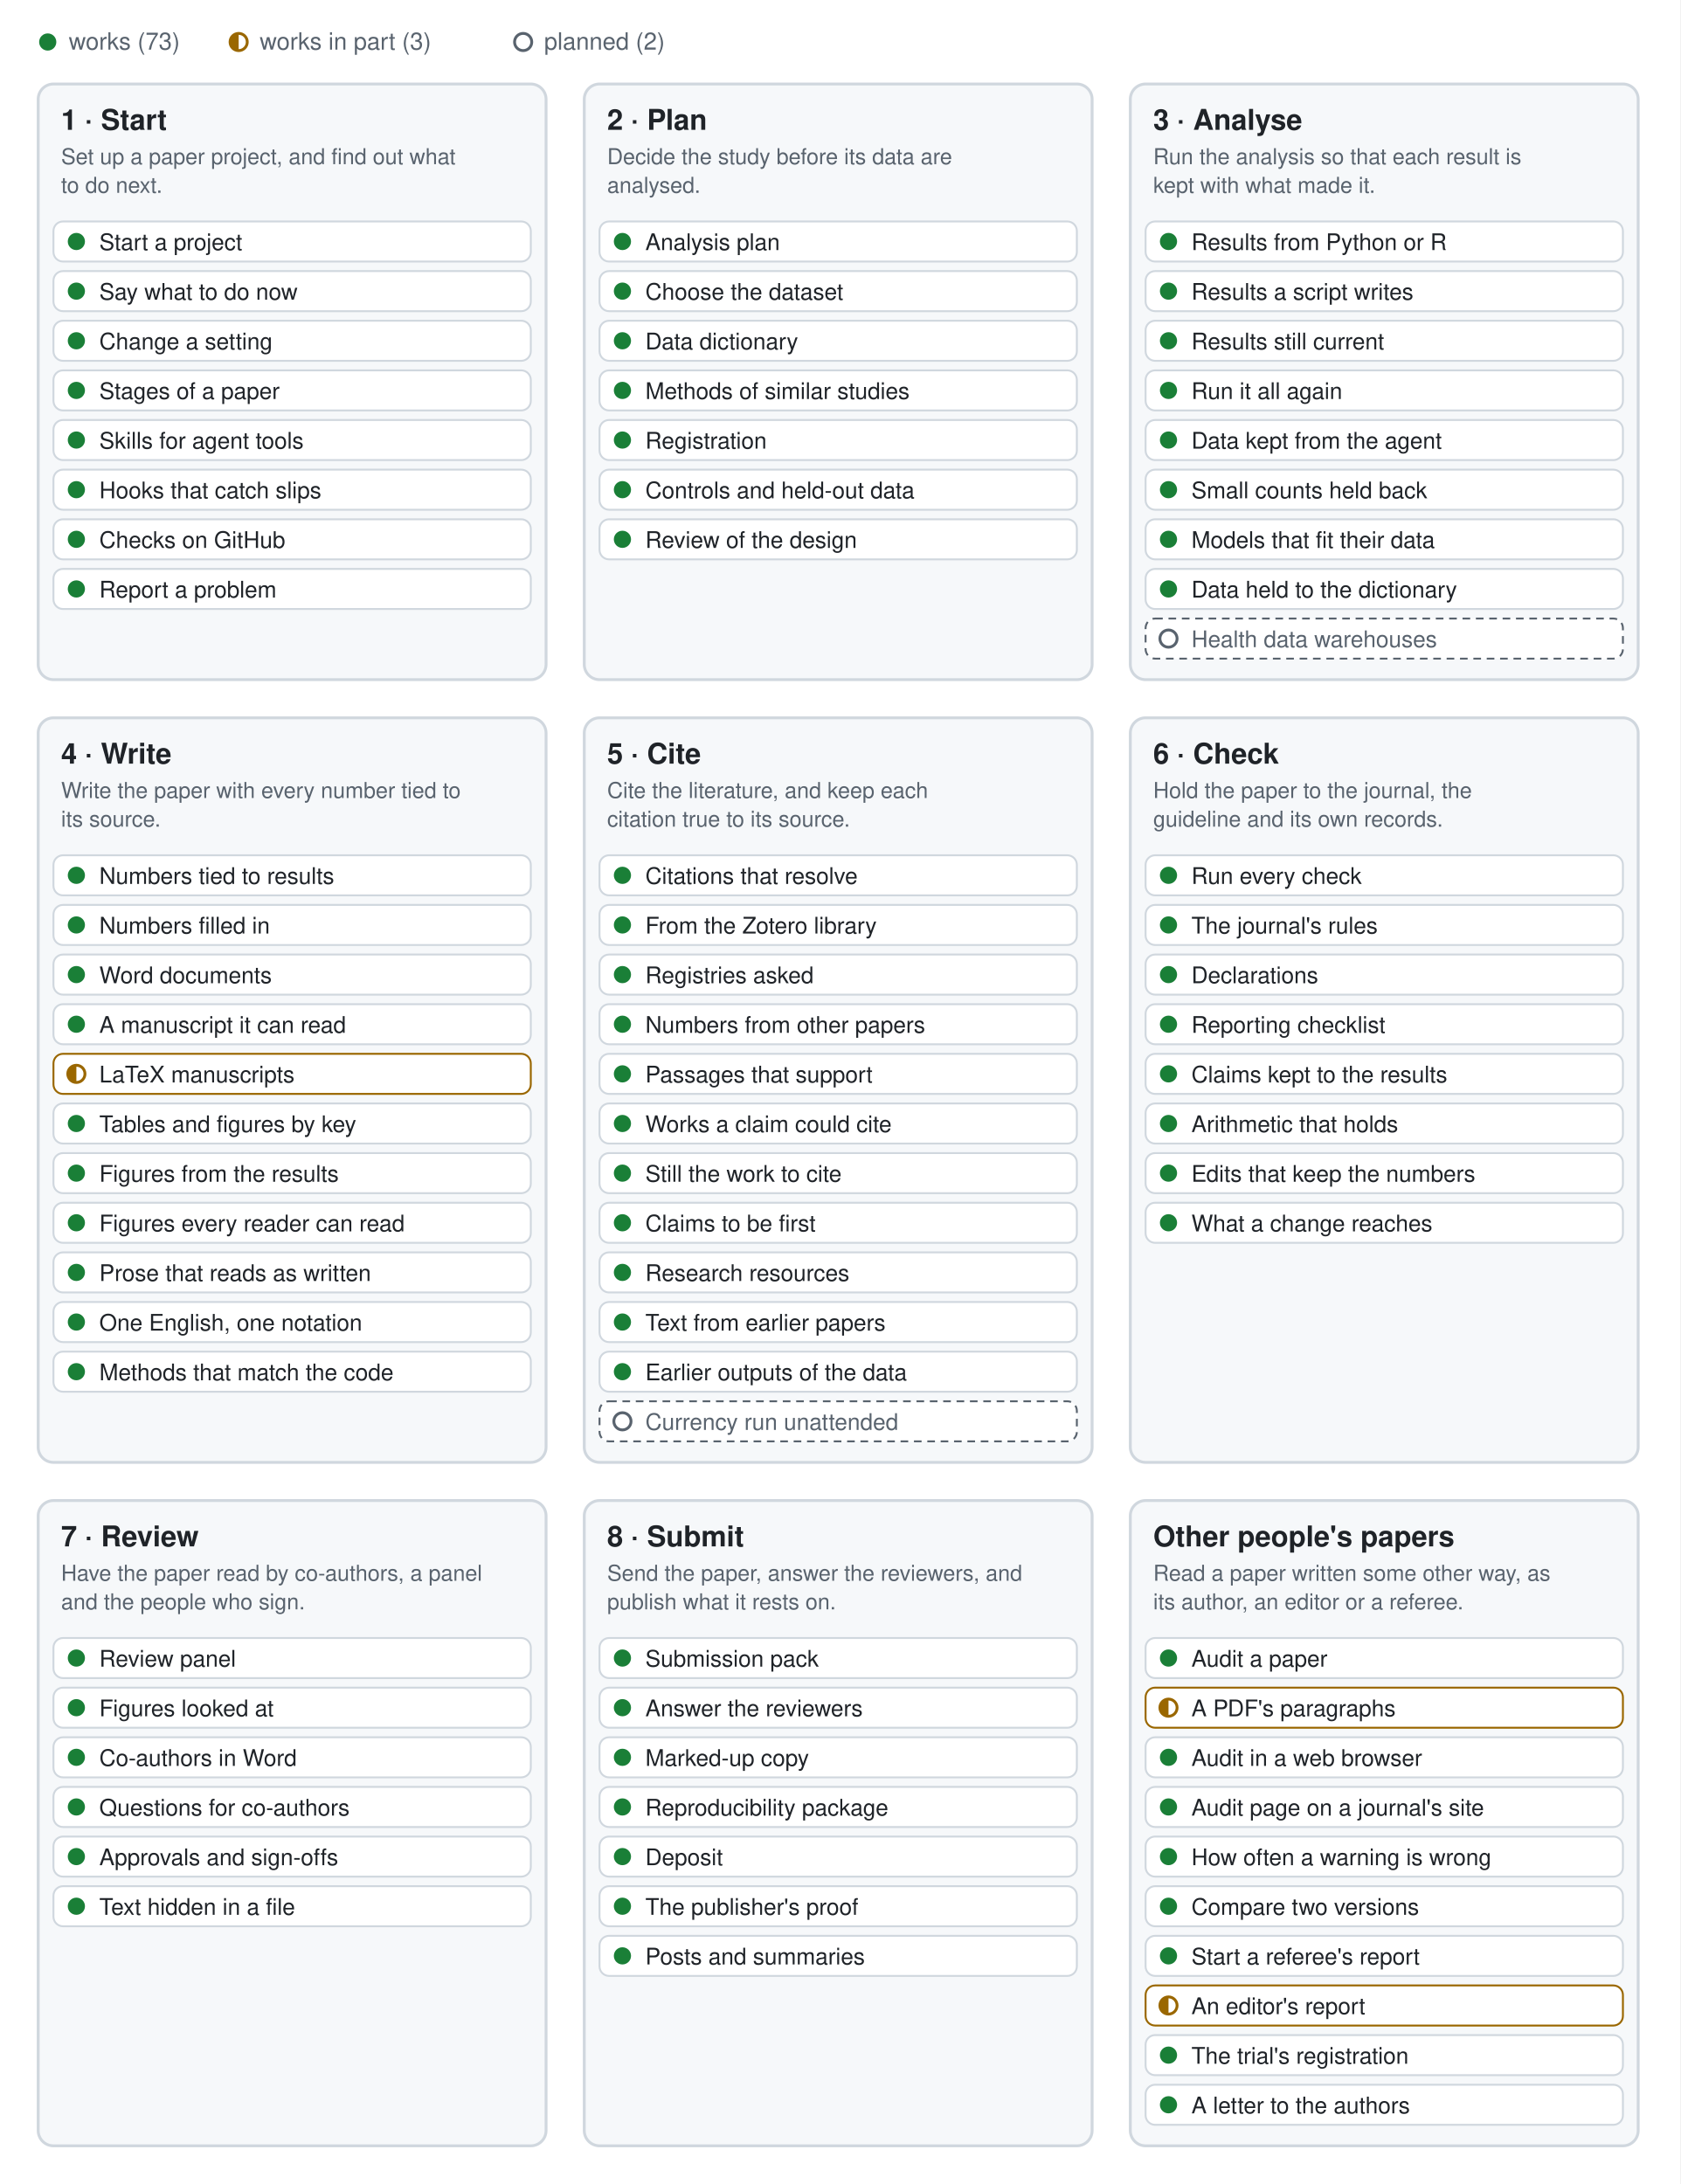
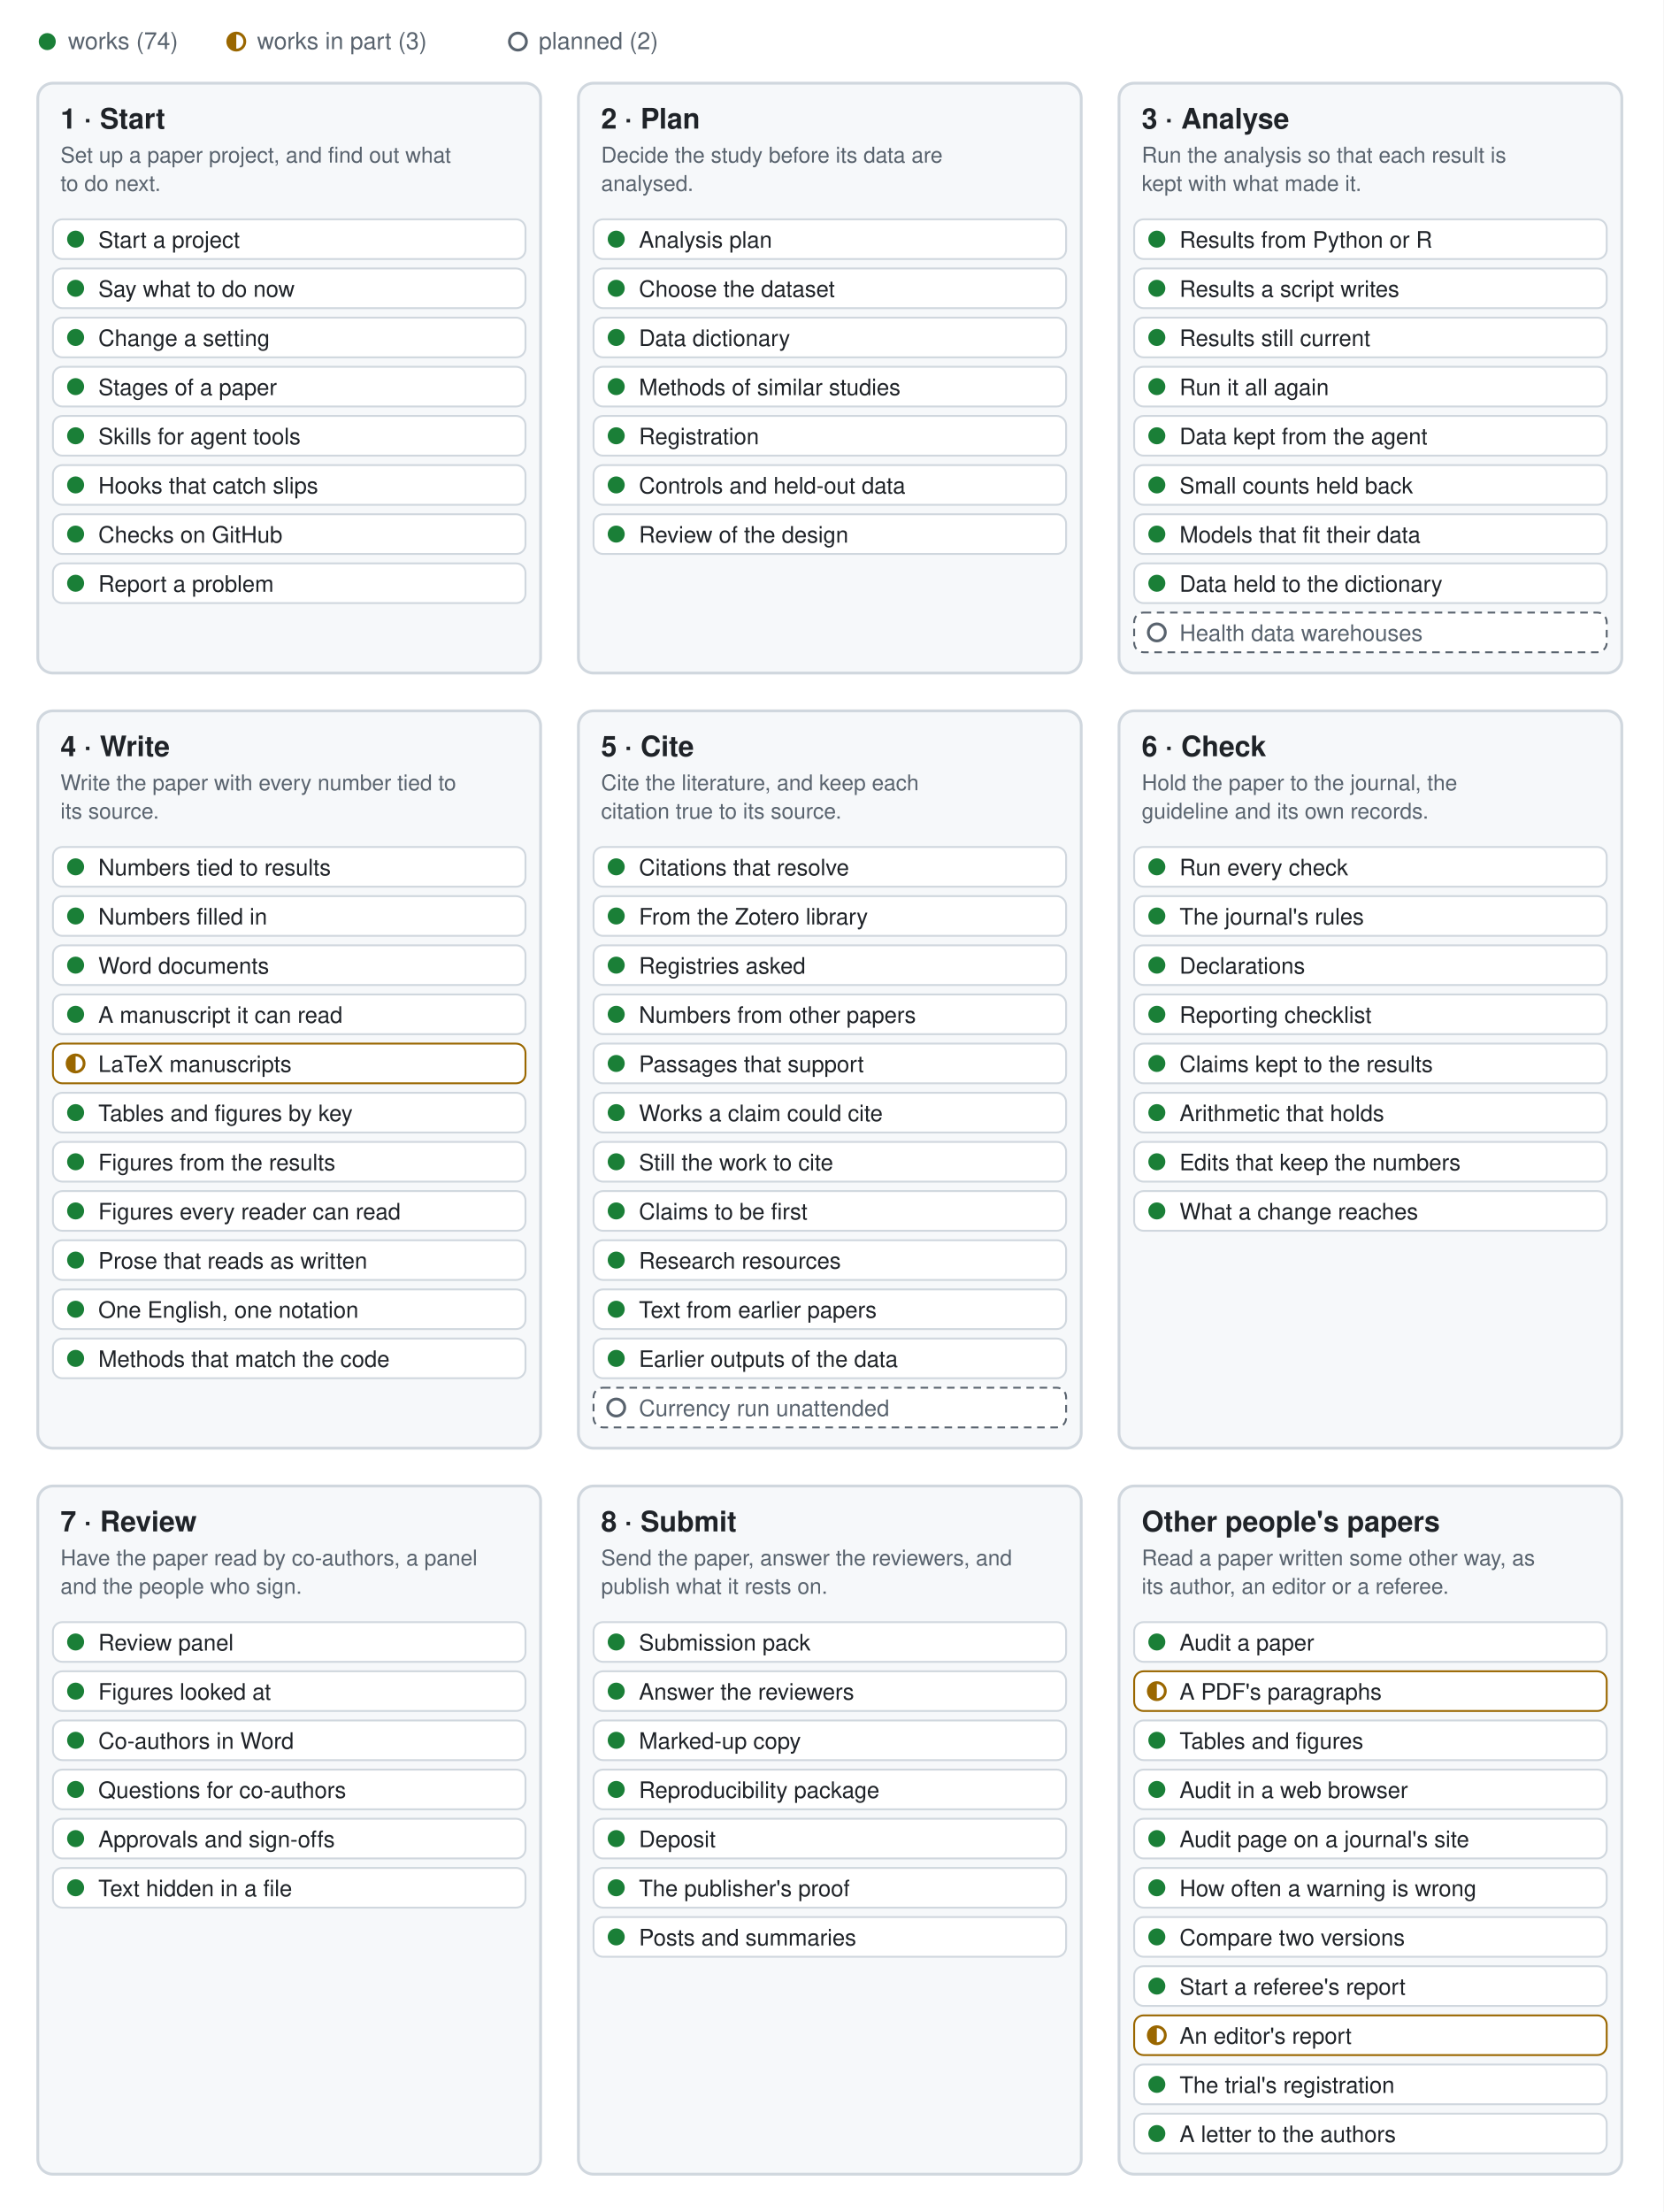
- <svg xmlns="http://www.w3.org/2000/svg" viewBox="0 0 880 1144" width="880" height="1144" role="img" font-family="-apple-system, 'Segoe UI', Helvetica, Arial, sans-serif">
-   <rect width="880" height="1144" fill="#ffffff" />
+ <svg xmlns="http://www.w3.org/2000/svg" viewBox="0 0 880 1170" width="880" height="1170" role="img" font-family="-apple-system, 'Segoe UI', Helvetica, Arial, sans-serif">
+   <rect width="880" height="1170" fill="#ffffff" />
  <circle cx="25" cy="22" r="4.5" fill="#1a7f37" />
-   <text x="36" y="26" font-size="12.5" fill="#59636e">works (73)</text>
+   <text x="36" y="26" font-size="12.5" fill="#59636e">works (74)</text>
  <circle cx="125" cy="22" r="4.5" fill="#ffffff" stroke="#9a6700" stroke-width="1.5" />
  <path d="M 125 17.5 A 4.5 4.5 0 0 0 125 26.5 Z" fill="#9a6700" />
  <text x="136" y="26" font-size="12.5" fill="#59636e">works in part (3)</text>
  <circle cx="274" cy="22" r="4.5" fill="#ffffff" stroke="#59636e" stroke-width="1.5" />
  <text x="285" y="26" font-size="12.5" fill="#59636e">planned (2)</text>
  <rect x="20" y="44" width="266" height="312" rx="8" fill="#f6f8fa" stroke="#d0d7de" stroke-width="1.5" />
  <text x="32" y="68" font-size="15" font-weight="600" fill="#1f2328">1 · Start</text>
  <text x="32" y="86" font-size="11.5" fill="#59636e">Set up a paper project, and find out what</text>
  <text x="32" y="101" font-size="11.5" fill="#59636e">to do next.</text>
  <rect x="28" y="116" width="250" height="21" rx="5" fill="#ffffff" stroke="#d0d7de" stroke-width="1" />
  <circle cx="40" cy="126.5" r="4.5" fill="#1a7f37" />
  <text x="52" y="131" font-size="12" fill="#1f2328">Start a project</text>
  <rect x="28" y="142" width="250" height="21" rx="5" fill="#ffffff" stroke="#d0d7de" stroke-width="1" />
  <circle cx="40" cy="152.5" r="4.5" fill="#1a7f37" />
  <text x="52" y="157" font-size="12" fill="#1f2328">Say what to do now</text>
  <rect x="28" y="168" width="250" height="21" rx="5" fill="#ffffff" stroke="#d0d7de" stroke-width="1" />
  <circle cx="40" cy="178.5" r="4.5" fill="#1a7f37" />
  <text x="52" y="183" font-size="12" fill="#1f2328">Change a setting</text>
  <rect x="28" y="194" width="250" height="21" rx="5" fill="#ffffff" stroke="#d0d7de" stroke-width="1" />
  <circle cx="40" cy="204.5" r="4.5" fill="#1a7f37" />
  <text x="52" y="209" font-size="12" fill="#1f2328">Stages of a paper</text>
  <rect x="28" y="220" width="250" height="21" rx="5" fill="#ffffff" stroke="#d0d7de" stroke-width="1" />
  <circle cx="40" cy="230.5" r="4.5" fill="#1a7f37" />
  <text x="52" y="235" font-size="12" fill="#1f2328">Skills for agent tools</text>
  <rect x="28" y="246" width="250" height="21" rx="5" fill="#ffffff" stroke="#d0d7de" stroke-width="1" />
  <circle cx="40" cy="256.5" r="4.5" fill="#1a7f37" />
  <text x="52" y="261" font-size="12" fill="#1f2328">Hooks that catch slips</text>
  <rect x="28" y="272" width="250" height="21" rx="5" fill="#ffffff" stroke="#d0d7de" stroke-width="1" />
  <circle cx="40" cy="282.5" r="4.5" fill="#1a7f37" />
  <text x="52" y="287" font-size="12" fill="#1f2328">Checks on GitHub</text>
  <rect x="28" y="298" width="250" height="21" rx="5" fill="#ffffff" stroke="#d0d7de" stroke-width="1" />
  <circle cx="40" cy="308.5" r="4.5" fill="#1a7f37" />
  <text x="52" y="313" font-size="12" fill="#1f2328">Report a problem</text>
  <rect x="306" y="44" width="266" height="312" rx="8" fill="#f6f8fa" stroke="#d0d7de" stroke-width="1.5" />
  <text x="318" y="68" font-size="15" font-weight="600" fill="#1f2328">2 · Plan</text>
  <text x="318" y="86" font-size="11.5" fill="#59636e">Decide the study before its data are</text>
  <text x="318" y="101" font-size="11.5" fill="#59636e">analysed.</text>
  <rect x="314" y="116" width="250" height="21" rx="5" fill="#ffffff" stroke="#d0d7de" stroke-width="1" />
  <circle cx="326" cy="126.5" r="4.5" fill="#1a7f37" />
  <text x="338" y="131" font-size="12" fill="#1f2328">Analysis plan</text>
  <rect x="314" y="142" width="250" height="21" rx="5" fill="#ffffff" stroke="#d0d7de" stroke-width="1" />
  <circle cx="326" cy="152.5" r="4.5" fill="#1a7f37" />
  <text x="338" y="157" font-size="12" fill="#1f2328">Choose the dataset</text>
  <rect x="314" y="168" width="250" height="21" rx="5" fill="#ffffff" stroke="#d0d7de" stroke-width="1" />
  <circle cx="326" cy="178.5" r="4.5" fill="#1a7f37" />
  <text x="338" y="183" font-size="12" fill="#1f2328">Data dictionary</text>
  <rect x="314" y="194" width="250" height="21" rx="5" fill="#ffffff" stroke="#d0d7de" stroke-width="1" />
  <circle cx="326" cy="204.5" r="4.5" fill="#1a7f37" />
  <text x="338" y="209" font-size="12" fill="#1f2328">Methods of similar studies</text>
  <rect x="314" y="220" width="250" height="21" rx="5" fill="#ffffff" stroke="#d0d7de" stroke-width="1" />
  <circle cx="326" cy="230.5" r="4.5" fill="#1a7f37" />
  <text x="338" y="235" font-size="12" fill="#1f2328">Registration</text>
  <rect x="314" y="246" width="250" height="21" rx="5" fill="#ffffff" stroke="#d0d7de" stroke-width="1" />
  <circle cx="326" cy="256.5" r="4.5" fill="#1a7f37" />
  <text x="338" y="261" font-size="12" fill="#1f2328">Controls and held-out data</text>
  <rect x="314" y="272" width="250" height="21" rx="5" fill="#ffffff" stroke="#d0d7de" stroke-width="1" />
  <circle cx="326" cy="282.5" r="4.5" fill="#1a7f37" />
  <text x="338" y="287" font-size="12" fill="#1f2328">Review of the design</text>
  <rect x="592" y="44" width="266" height="312" rx="8" fill="#f6f8fa" stroke="#d0d7de" stroke-width="1.5" />
  <text x="604" y="68" font-size="15" font-weight="600" fill="#1f2328">3 · Analyse</text>
  <text x="604" y="86" font-size="11.5" fill="#59636e">Run the analysis so that each result is</text>
  <text x="604" y="101" font-size="11.5" fill="#59636e">kept with what made it.</text>
  <rect x="600" y="116" width="250" height="21" rx="5" fill="#ffffff" stroke="#d0d7de" stroke-width="1" />
  <circle cx="612" cy="126.5" r="4.5" fill="#1a7f37" />
  <text x="624" y="131" font-size="12" fill="#1f2328">Results from Python or R</text>
  <rect x="600" y="142" width="250" height="21" rx="5" fill="#ffffff" stroke="#d0d7de" stroke-width="1" />
  <circle cx="612" cy="152.5" r="4.5" fill="#1a7f37" />
  <text x="624" y="157" font-size="12" fill="#1f2328">Results a script writes</text>
  <rect x="600" y="168" width="250" height="21" rx="5" fill="#ffffff" stroke="#d0d7de" stroke-width="1" />
  <circle cx="612" cy="178.5" r="4.5" fill="#1a7f37" />
  <text x="624" y="183" font-size="12" fill="#1f2328">Results still current</text>
  <rect x="600" y="194" width="250" height="21" rx="5" fill="#ffffff" stroke="#d0d7de" stroke-width="1" />
  <circle cx="612" cy="204.5" r="4.5" fill="#1a7f37" />
  <text x="624" y="209" font-size="12" fill="#1f2328">Run it all again</text>
  <rect x="600" y="220" width="250" height="21" rx="5" fill="#ffffff" stroke="#d0d7de" stroke-width="1" />
  <circle cx="612" cy="230.5" r="4.5" fill="#1a7f37" />
  <text x="624" y="235" font-size="12" fill="#1f2328">Data kept from the agent</text>
  <rect x="600" y="246" width="250" height="21" rx="5" fill="#ffffff" stroke="#d0d7de" stroke-width="1" />
  <circle cx="612" cy="256.5" r="4.5" fill="#1a7f37" />
  <text x="624" y="261" font-size="12" fill="#1f2328">Small counts held back</text>
  <rect x="600" y="272" width="250" height="21" rx="5" fill="#ffffff" stroke="#d0d7de" stroke-width="1" />
  <circle cx="612" cy="282.5" r="4.5" fill="#1a7f37" />
  <text x="624" y="287" font-size="12" fill="#1f2328">Models that fit their data</text>
  <rect x="600" y="298" width="250" height="21" rx="5" fill="#ffffff" stroke="#d0d7de" stroke-width="1" />
  <circle cx="612" cy="308.5" r="4.5" fill="#1a7f37" />
  <text x="624" y="313" font-size="12" fill="#1f2328">Data held to the dictionary</text>
  <rect x="600" y="324" width="250" height="21" rx="5" fill="#ffffff" stroke="#59636e" stroke-width="1" stroke-dasharray="4 3" />
  <circle cx="612" cy="334.5" r="4.5" fill="#ffffff" stroke="#59636e" stroke-width="1.5" />
  <text x="624" y="339" font-size="12" fill="#59636e">Health data warehouses</text>
  <rect x="20" y="376" width="266" height="390" rx="8" fill="#f6f8fa" stroke="#d0d7de" stroke-width="1.5" />
  <text x="32" y="400" font-size="15" font-weight="600" fill="#1f2328">4 · Write</text>
  <text x="32" y="418" font-size="11.5" fill="#59636e">Write the paper with every number tied to</text>
  <text x="32" y="433" font-size="11.5" fill="#59636e">its source.</text>
  <rect x="28" y="448" width="250" height="21" rx="5" fill="#ffffff" stroke="#d0d7de" stroke-width="1" />
  <circle cx="40" cy="458.5" r="4.5" fill="#1a7f37" />
  <text x="52" y="463" font-size="12" fill="#1f2328">Numbers tied to results</text>
  <rect x="28" y="474" width="250" height="21" rx="5" fill="#ffffff" stroke="#d0d7de" stroke-width="1" />
  <circle cx="40" cy="484.5" r="4.5" fill="#1a7f37" />
  <text x="52" y="489" font-size="12" fill="#1f2328">Numbers filled in</text>
  <rect x="28" y="500" width="250" height="21" rx="5" fill="#ffffff" stroke="#d0d7de" stroke-width="1" />
  <circle cx="40" cy="510.5" r="4.5" fill="#1a7f37" />
  <text x="52" y="515" font-size="12" fill="#1f2328">Word documents</text>
  <rect x="28" y="526" width="250" height="21" rx="5" fill="#ffffff" stroke="#d0d7de" stroke-width="1" />
  <circle cx="40" cy="536.5" r="4.5" fill="#1a7f37" />
  <text x="52" y="541" font-size="12" fill="#1f2328">A manuscript it can read</text>
  <rect x="28" y="552" width="250" height="21" rx="5" fill="#ffffff" stroke="#9a6700" stroke-width="1" />
  <circle cx="40" cy="562.5" r="4.5" fill="#ffffff" stroke="#9a6700" stroke-width="1.5" />
  <path d="M 40 558.0 A 4.5 4.5 0 0 0 40 567.0 Z" fill="#9a6700" />
  <text x="52" y="567" font-size="12" fill="#1f2328">LaTeX manuscripts</text>
  <rect x="28" y="578" width="250" height="21" rx="5" fill="#ffffff" stroke="#d0d7de" stroke-width="1" />
  <circle cx="40" cy="588.5" r="4.5" fill="#1a7f37" />
  <text x="52" y="593" font-size="12" fill="#1f2328">Tables and figures by key</text>
  <rect x="28" y="604" width="250" height="21" rx="5" fill="#ffffff" stroke="#d0d7de" stroke-width="1" />
  <circle cx="40" cy="614.5" r="4.5" fill="#1a7f37" />
  <text x="52" y="619" font-size="12" fill="#1f2328">Figures from the results</text>
  <rect x="28" y="630" width="250" height="21" rx="5" fill="#ffffff" stroke="#d0d7de" stroke-width="1" />
  <circle cx="40" cy="640.5" r="4.5" fill="#1a7f37" />
  <text x="52" y="645" font-size="12" fill="#1f2328">Figures every reader can read</text>
  <rect x="28" y="656" width="250" height="21" rx="5" fill="#ffffff" stroke="#d0d7de" stroke-width="1" />
  <circle cx="40" cy="666.5" r="4.5" fill="#1a7f37" />
  <text x="52" y="671" font-size="12" fill="#1f2328">Prose that reads as written</text>
  <rect x="28" y="682" width="250" height="21" rx="5" fill="#ffffff" stroke="#d0d7de" stroke-width="1" />
  <circle cx="40" cy="692.5" r="4.5" fill="#1a7f37" />
  <text x="52" y="697" font-size="12" fill="#1f2328">One English, one notation</text>
  <rect x="28" y="708" width="250" height="21" rx="5" fill="#ffffff" stroke="#d0d7de" stroke-width="1" />
  <circle cx="40" cy="718.5" r="4.5" fill="#1a7f37" />
  <text x="52" y="723" font-size="12" fill="#1f2328">Methods that match the code</text>
  <rect x="306" y="376" width="266" height="390" rx="8" fill="#f6f8fa" stroke="#d0d7de" stroke-width="1.5" />
  <text x="318" y="400" font-size="15" font-weight="600" fill="#1f2328">5 · Cite</text>
  <text x="318" y="418" font-size="11.5" fill="#59636e">Cite the literature, and keep each</text>
  <text x="318" y="433" font-size="11.5" fill="#59636e">citation true to its source.</text>
  <rect x="314" y="448" width="250" height="21" rx="5" fill="#ffffff" stroke="#d0d7de" stroke-width="1" />
  <circle cx="326" cy="458.5" r="4.5" fill="#1a7f37" />
  <text x="338" y="463" font-size="12" fill="#1f2328">Citations that resolve</text>
  <rect x="314" y="474" width="250" height="21" rx="5" fill="#ffffff" stroke="#d0d7de" stroke-width="1" />
  <circle cx="326" cy="484.5" r="4.5" fill="#1a7f37" />
  <text x="338" y="489" font-size="12" fill="#1f2328">From the Zotero library</text>
  <rect x="314" y="500" width="250" height="21" rx="5" fill="#ffffff" stroke="#d0d7de" stroke-width="1" />
  <circle cx="326" cy="510.5" r="4.5" fill="#1a7f37" />
  <text x="338" y="515" font-size="12" fill="#1f2328">Registries asked</text>
  <rect x="314" y="526" width="250" height="21" rx="5" fill="#ffffff" stroke="#d0d7de" stroke-width="1" />
  <circle cx="326" cy="536.5" r="4.5" fill="#1a7f37" />
  <text x="338" y="541" font-size="12" fill="#1f2328">Numbers from other papers</text>
  <rect x="314" y="552" width="250" height="21" rx="5" fill="#ffffff" stroke="#d0d7de" stroke-width="1" />
  <circle cx="326" cy="562.5" r="4.5" fill="#1a7f37" />
  <text x="338" y="567" font-size="12" fill="#1f2328">Passages that support</text>
  <rect x="314" y="578" width="250" height="21" rx="5" fill="#ffffff" stroke="#d0d7de" stroke-width="1" />
  <circle cx="326" cy="588.5" r="4.5" fill="#1a7f37" />
  <text x="338" y="593" font-size="12" fill="#1f2328">Works a claim could cite</text>
  <rect x="314" y="604" width="250" height="21" rx="5" fill="#ffffff" stroke="#d0d7de" stroke-width="1" />
  <circle cx="326" cy="614.5" r="4.5" fill="#1a7f37" />
  <text x="338" y="619" font-size="12" fill="#1f2328">Still the work to cite</text>
  <rect x="314" y="630" width="250" height="21" rx="5" fill="#ffffff" stroke="#d0d7de" stroke-width="1" />
  <circle cx="326" cy="640.5" r="4.5" fill="#1a7f37" />
  <text x="338" y="645" font-size="12" fill="#1f2328">Claims to be first</text>
  <rect x="314" y="656" width="250" height="21" rx="5" fill="#ffffff" stroke="#d0d7de" stroke-width="1" />
  <circle cx="326" cy="666.5" r="4.5" fill="#1a7f37" />
  <text x="338" y="671" font-size="12" fill="#1f2328">Research resources</text>
  <rect x="314" y="682" width="250" height="21" rx="5" fill="#ffffff" stroke="#d0d7de" stroke-width="1" />
  <circle cx="326" cy="692.5" r="4.5" fill="#1a7f37" />
  <text x="338" y="697" font-size="12" fill="#1f2328">Text from earlier papers</text>
  <rect x="314" y="708" width="250" height="21" rx="5" fill="#ffffff" stroke="#d0d7de" stroke-width="1" />
  <circle cx="326" cy="718.5" r="4.5" fill="#1a7f37" />
  <text x="338" y="723" font-size="12" fill="#1f2328">Earlier outputs of the data</text>
  <rect x="314" y="734" width="250" height="21" rx="5" fill="#ffffff" stroke="#59636e" stroke-width="1" stroke-dasharray="4 3" />
  <circle cx="326" cy="744.5" r="4.5" fill="#ffffff" stroke="#59636e" stroke-width="1.5" />
  <text x="338" y="749" font-size="12" fill="#59636e">Currency run unattended</text>
  <rect x="592" y="376" width="266" height="390" rx="8" fill="#f6f8fa" stroke="#d0d7de" stroke-width="1.5" />
  <text x="604" y="400" font-size="15" font-weight="600" fill="#1f2328">6 · Check</text>
  <text x="604" y="418" font-size="11.5" fill="#59636e">Hold the paper to the journal, the</text>
  <text x="604" y="433" font-size="11.5" fill="#59636e">guideline and its own records.</text>
  <rect x="600" y="448" width="250" height="21" rx="5" fill="#ffffff" stroke="#d0d7de" stroke-width="1" />
  <circle cx="612" cy="458.5" r="4.5" fill="#1a7f37" />
  <text x="624" y="463" font-size="12" fill="#1f2328">Run every check</text>
  <rect x="600" y="474" width="250" height="21" rx="5" fill="#ffffff" stroke="#d0d7de" stroke-width="1" />
  <circle cx="612" cy="484.5" r="4.5" fill="#1a7f37" />
  <text x="624" y="489" font-size="12" fill="#1f2328">The journal's rules</text>
  <rect x="600" y="500" width="250" height="21" rx="5" fill="#ffffff" stroke="#d0d7de" stroke-width="1" />
  <circle cx="612" cy="510.5" r="4.5" fill="#1a7f37" />
  <text x="624" y="515" font-size="12" fill="#1f2328">Declarations</text>
  <rect x="600" y="526" width="250" height="21" rx="5" fill="#ffffff" stroke="#d0d7de" stroke-width="1" />
  <circle cx="612" cy="536.5" r="4.5" fill="#1a7f37" />
  <text x="624" y="541" font-size="12" fill="#1f2328">Reporting checklist</text>
  <rect x="600" y="552" width="250" height="21" rx="5" fill="#ffffff" stroke="#d0d7de" stroke-width="1" />
  <circle cx="612" cy="562.5" r="4.5" fill="#1a7f37" />
  <text x="624" y="567" font-size="12" fill="#1f2328">Claims kept to the results</text>
  <rect x="600" y="578" width="250" height="21" rx="5" fill="#ffffff" stroke="#d0d7de" stroke-width="1" />
  <circle cx="612" cy="588.5" r="4.5" fill="#1a7f37" />
  <text x="624" y="593" font-size="12" fill="#1f2328">Arithmetic that holds</text>
  <rect x="600" y="604" width="250" height="21" rx="5" fill="#ffffff" stroke="#d0d7de" stroke-width="1" />
  <circle cx="612" cy="614.5" r="4.5" fill="#1a7f37" />
  <text x="624" y="619" font-size="12" fill="#1f2328">Edits that keep the numbers</text>
  <rect x="600" y="630" width="250" height="21" rx="5" fill="#ffffff" stroke="#d0d7de" stroke-width="1" />
  <circle cx="612" cy="640.5" r="4.5" fill="#1a7f37" />
  <text x="624" y="645" font-size="12" fill="#1f2328">What a change reaches</text>
-   <rect x="20" y="786" width="266" height="338" rx="8" fill="#f6f8fa" stroke="#d0d7de" stroke-width="1.5" />
+   <rect x="20" y="786" width="266" height="364" rx="8" fill="#f6f8fa" stroke="#d0d7de" stroke-width="1.5" />
  <text x="32" y="810" font-size="15" font-weight="600" fill="#1f2328">7 · Review</text>
  <text x="32" y="828" font-size="11.5" fill="#59636e">Have the paper read by co-authors, a panel</text>
  <text x="32" y="843" font-size="11.5" fill="#59636e">and the people who sign.</text>
  <rect x="28" y="858" width="250" height="21" rx="5" fill="#ffffff" stroke="#d0d7de" stroke-width="1" />
  <circle cx="40" cy="868.5" r="4.5" fill="#1a7f37" />
  <text x="52" y="873" font-size="12" fill="#1f2328">Review panel</text>
  <rect x="28" y="884" width="250" height="21" rx="5" fill="#ffffff" stroke="#d0d7de" stroke-width="1" />
  <circle cx="40" cy="894.5" r="4.5" fill="#1a7f37" />
  <text x="52" y="899" font-size="12" fill="#1f2328">Figures looked at</text>
  <rect x="28" y="910" width="250" height="21" rx="5" fill="#ffffff" stroke="#d0d7de" stroke-width="1" />
  <circle cx="40" cy="920.5" r="4.5" fill="#1a7f37" />
  <text x="52" y="925" font-size="12" fill="#1f2328">Co-authors in Word</text>
  <rect x="28" y="936" width="250" height="21" rx="5" fill="#ffffff" stroke="#d0d7de" stroke-width="1" />
  <circle cx="40" cy="946.5" r="4.5" fill="#1a7f37" />
  <text x="52" y="951" font-size="12" fill="#1f2328">Questions for co-authors</text>
  <rect x="28" y="962" width="250" height="21" rx="5" fill="#ffffff" stroke="#d0d7de" stroke-width="1" />
  <circle cx="40" cy="972.5" r="4.5" fill="#1a7f37" />
  <text x="52" y="977" font-size="12" fill="#1f2328">Approvals and sign-offs</text>
  <rect x="28" y="988" width="250" height="21" rx="5" fill="#ffffff" stroke="#d0d7de" stroke-width="1" />
  <circle cx="40" cy="998.5" r="4.5" fill="#1a7f37" />
  <text x="52" y="1003" font-size="12" fill="#1f2328">Text hidden in a file</text>
-   <rect x="306" y="786" width="266" height="338" rx="8" fill="#f6f8fa" stroke="#d0d7de" stroke-width="1.5" />
+   <rect x="306" y="786" width="266" height="364" rx="8" fill="#f6f8fa" stroke="#d0d7de" stroke-width="1.5" />
  <text x="318" y="810" font-size="15" font-weight="600" fill="#1f2328">8 · Submit</text>
  <text x="318" y="828" font-size="11.5" fill="#59636e">Send the paper, answer the reviewers, and</text>
  <text x="318" y="843" font-size="11.5" fill="#59636e">publish what it rests on.</text>
  <rect x="314" y="858" width="250" height="21" rx="5" fill="#ffffff" stroke="#d0d7de" stroke-width="1" />
  <circle cx="326" cy="868.5" r="4.5" fill="#1a7f37" />
  <text x="338" y="873" font-size="12" fill="#1f2328">Submission pack</text>
  <rect x="314" y="884" width="250" height="21" rx="5" fill="#ffffff" stroke="#d0d7de" stroke-width="1" />
  <circle cx="326" cy="894.5" r="4.5" fill="#1a7f37" />
  <text x="338" y="899" font-size="12" fill="#1f2328">Answer the reviewers</text>
  <rect x="314" y="910" width="250" height="21" rx="5" fill="#ffffff" stroke="#d0d7de" stroke-width="1" />
  <circle cx="326" cy="920.5" r="4.5" fill="#1a7f37" />
  <text x="338" y="925" font-size="12" fill="#1f2328">Marked-up copy</text>
  <rect x="314" y="936" width="250" height="21" rx="5" fill="#ffffff" stroke="#d0d7de" stroke-width="1" />
  <circle cx="326" cy="946.5" r="4.5" fill="#1a7f37" />
  <text x="338" y="951" font-size="12" fill="#1f2328">Reproducibility package</text>
  <rect x="314" y="962" width="250" height="21" rx="5" fill="#ffffff" stroke="#d0d7de" stroke-width="1" />
  <circle cx="326" cy="972.5" r="4.5" fill="#1a7f37" />
  <text x="338" y="977" font-size="12" fill="#1f2328">Deposit</text>
  <rect x="314" y="988" width="250" height="21" rx="5" fill="#ffffff" stroke="#d0d7de" stroke-width="1" />
  <circle cx="326" cy="998.5" r="4.5" fill="#1a7f37" />
  <text x="338" y="1003" font-size="12" fill="#1f2328">The publisher's proof</text>
  <rect x="314" y="1014" width="250" height="21" rx="5" fill="#ffffff" stroke="#d0d7de" stroke-width="1" />
  <circle cx="326" cy="1024.5" r="4.5" fill="#1a7f37" />
  <text x="338" y="1029" font-size="12" fill="#1f2328">Posts and summaries</text>
-   <rect x="592" y="786" width="266" height="338" rx="8" fill="#f6f8fa" stroke="#d0d7de" stroke-width="1.5" />
+   <rect x="592" y="786" width="266" height="364" rx="8" fill="#f6f8fa" stroke="#d0d7de" stroke-width="1.5" />
  <text x="604" y="810" font-size="15" font-weight="600" fill="#1f2328">Other people's papers</text>
  <text x="604" y="828" font-size="11.5" fill="#59636e">Read a paper written some other way, as</text>
  <text x="604" y="843" font-size="11.5" fill="#59636e">its author, an editor or a referee.</text>
  <rect x="600" y="858" width="250" height="21" rx="5" fill="#ffffff" stroke="#d0d7de" stroke-width="1" />
  <circle cx="612" cy="868.5" r="4.5" fill="#1a7f37" />
  <text x="624" y="873" font-size="12" fill="#1f2328">Audit a paper</text>
  <rect x="600" y="884" width="250" height="21" rx="5" fill="#ffffff" stroke="#9a6700" stroke-width="1" />
  <circle cx="612" cy="894.5" r="4.5" fill="#ffffff" stroke="#9a6700" stroke-width="1.5" />
  <path d="M 612 890.0 A 4.5 4.5 0 0 0 612 899.0 Z" fill="#9a6700" />
  <text x="624" y="899" font-size="12" fill="#1f2328">A PDF's paragraphs</text>
  <rect x="600" y="910" width="250" height="21" rx="5" fill="#ffffff" stroke="#d0d7de" stroke-width="1" />
  <circle cx="612" cy="920.5" r="4.5" fill="#1a7f37" />
-   <text x="624" y="925" font-size="12" fill="#1f2328">Audit in a web browser</text>
+   <text x="624" y="925" font-size="12" fill="#1f2328">Tables and figures</text>
  <rect x="600" y="936" width="250" height="21" rx="5" fill="#ffffff" stroke="#d0d7de" stroke-width="1" />
  <circle cx="612" cy="946.5" r="4.5" fill="#1a7f37" />
-   <text x="624" y="951" font-size="12" fill="#1f2328">Audit page on a journal's site</text>
+   <text x="624" y="951" font-size="12" fill="#1f2328">Audit in a web browser</text>
  <rect x="600" y="962" width="250" height="21" rx="5" fill="#ffffff" stroke="#d0d7de" stroke-width="1" />
  <circle cx="612" cy="972.5" r="4.5" fill="#1a7f37" />
-   <text x="624" y="977" font-size="12" fill="#1f2328">How often a warning is wrong</text>
+   <text x="624" y="977" font-size="12" fill="#1f2328">Audit page on a journal's site</text>
  <rect x="600" y="988" width="250" height="21" rx="5" fill="#ffffff" stroke="#d0d7de" stroke-width="1" />
  <circle cx="612" cy="998.5" r="4.5" fill="#1a7f37" />
-   <text x="624" y="1003" font-size="12" fill="#1f2328">Compare two versions</text>
+   <text x="624" y="1003" font-size="12" fill="#1f2328">How often a warning is wrong</text>
  <rect x="600" y="1014" width="250" height="21" rx="5" fill="#ffffff" stroke="#d0d7de" stroke-width="1" />
  <circle cx="612" cy="1024.5" r="4.5" fill="#1a7f37" />
-   <text x="624" y="1029" font-size="12" fill="#1f2328">Start a referee's report</text>
-   <rect x="600" y="1040" width="250" height="21" rx="5" fill="#ffffff" stroke="#9a6700" stroke-width="1" />
-   <circle cx="612" cy="1050.5" r="4.5" fill="#ffffff" stroke="#9a6700" stroke-width="1.5" />
-   <path d="M 612 1046.0 A 4.5 4.5 0 0 0 612 1055.0 Z" fill="#9a6700" />
-   <text x="624" y="1055" font-size="12" fill="#1f2328">An editor's report</text>
-   <rect x="600" y="1066" width="250" height="21" rx="5" fill="#ffffff" stroke="#d0d7de" stroke-width="1" />
-   <circle cx="612" cy="1076.5" r="4.5" fill="#1a7f37" />
-   <text x="624" y="1081" font-size="12" fill="#1f2328">The trial's registration</text>
+   <text x="624" y="1029" font-size="12" fill="#1f2328">Compare two versions</text>
+   <rect x="600" y="1040" width="250" height="21" rx="5" fill="#ffffff" stroke="#d0d7de" stroke-width="1" />
+   <circle cx="612" cy="1050.5" r="4.5" fill="#1a7f37" />
+   <text x="624" y="1055" font-size="12" fill="#1f2328">Start a referee's report</text>
+   <rect x="600" y="1066" width="250" height="21" rx="5" fill="#ffffff" stroke="#9a6700" stroke-width="1" />
+   <circle cx="612" cy="1076.5" r="4.5" fill="#ffffff" stroke="#9a6700" stroke-width="1.5" />
+   <path d="M 612 1072.0 A 4.5 4.5 0 0 0 612 1081.0 Z" fill="#9a6700" />
+   <text x="624" y="1081" font-size="12" fill="#1f2328">An editor's report</text>
  <rect x="600" y="1092" width="250" height="21" rx="5" fill="#ffffff" stroke="#d0d7de" stroke-width="1" />
  <circle cx="612" cy="1102.5" r="4.5" fill="#1a7f37" />
-   <text x="624" y="1107" font-size="12" fill="#1f2328">A letter to the authors</text>
+   <text x="624" y="1107" font-size="12" fill="#1f2328">The trial's registration</text>
+   <rect x="600" y="1118" width="250" height="21" rx="5" fill="#ffffff" stroke="#d0d7de" stroke-width="1" />
+   <circle cx="612" cy="1128.5" r="4.5" fill="#1a7f37" />
+   <text x="624" y="1133" font-size="12" fill="#1f2328">A letter to the authors</text>
</svg>
